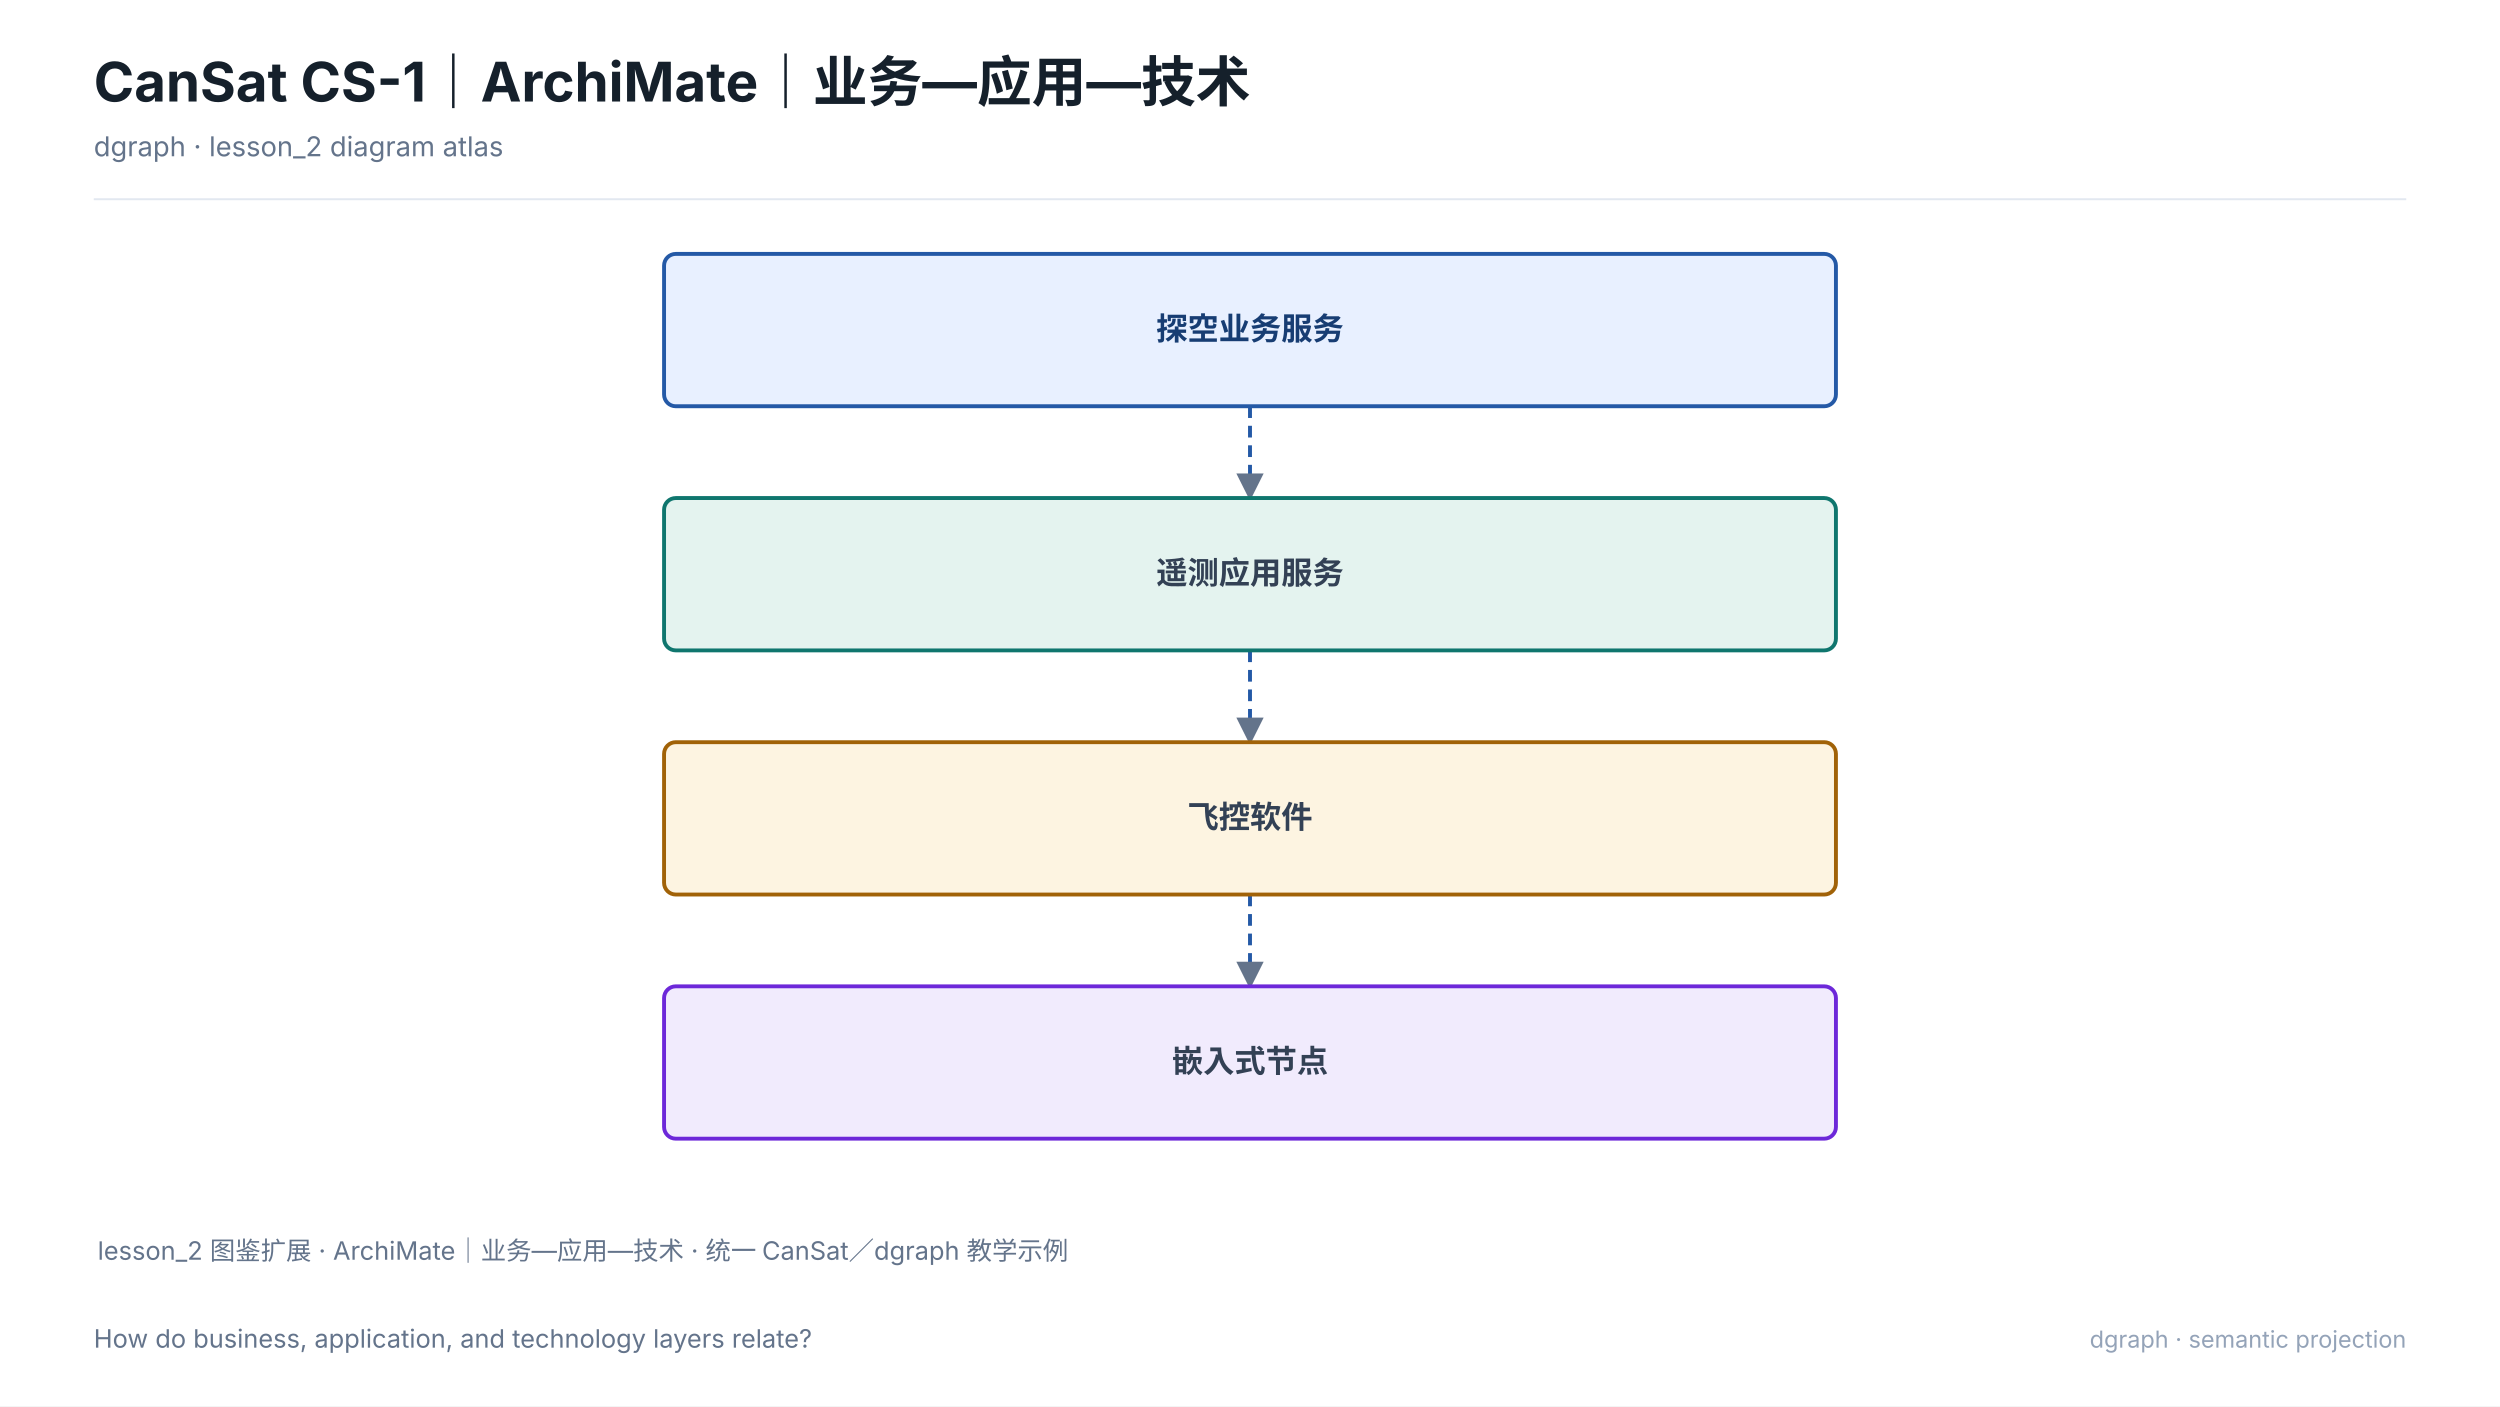
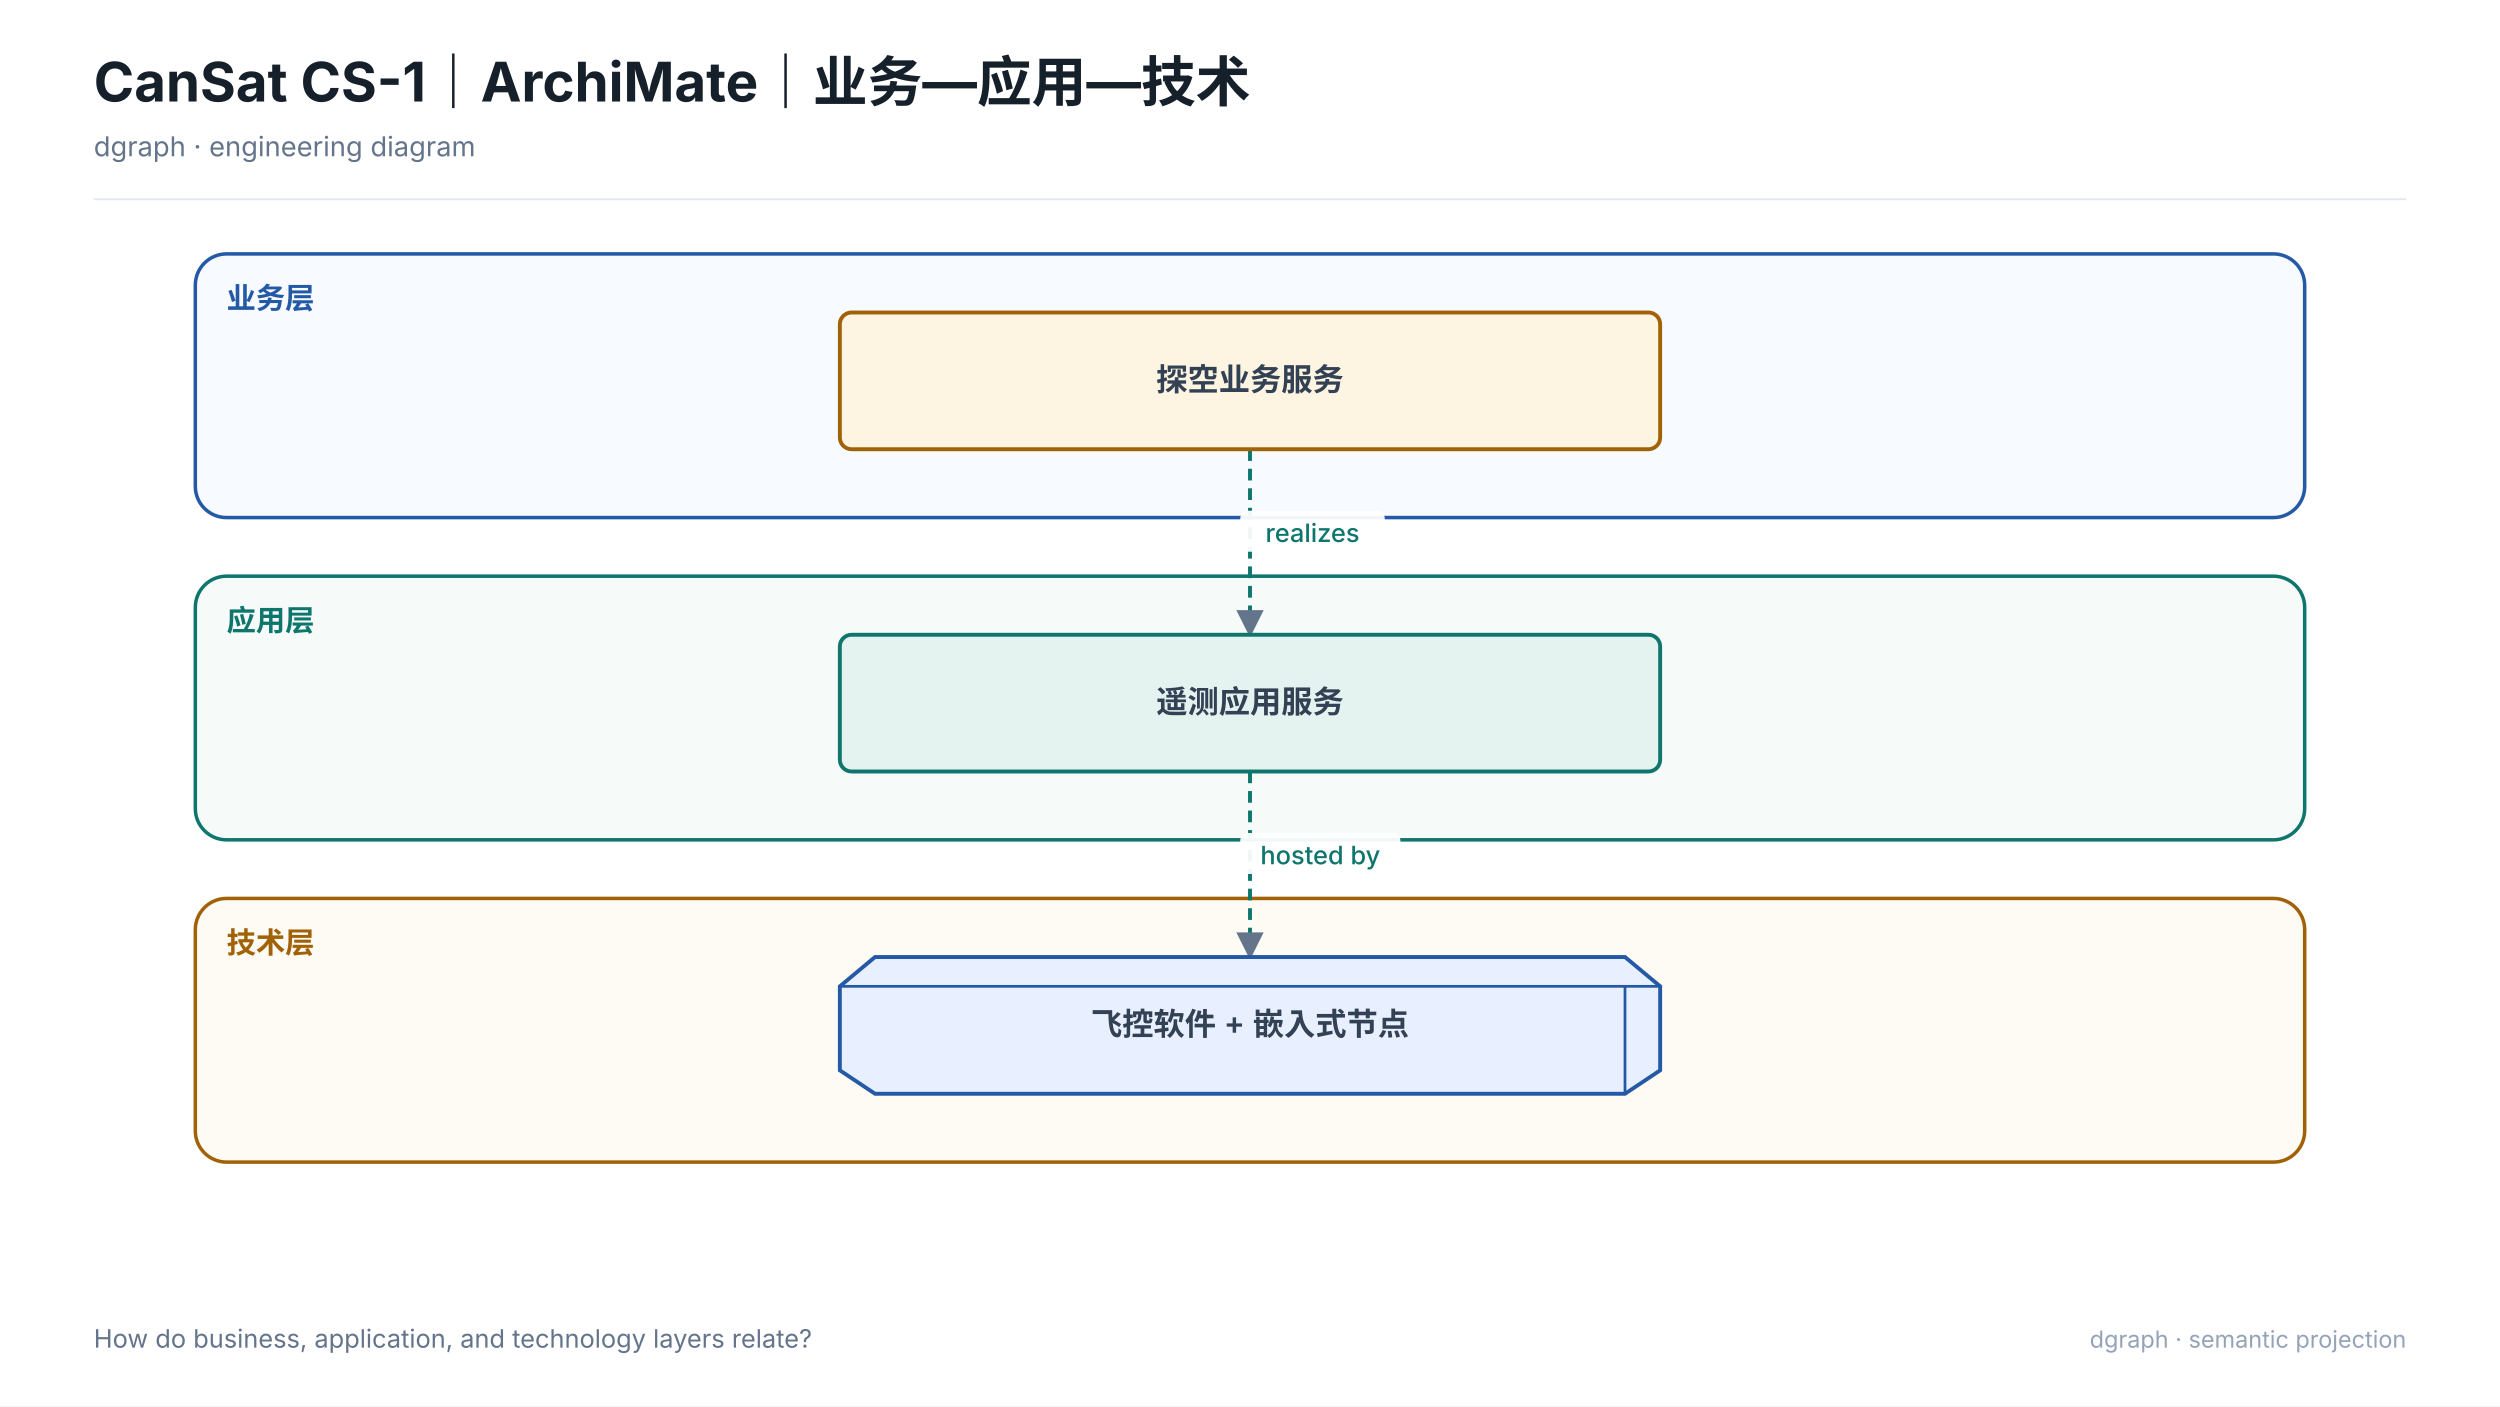
- <svg xmlns="http://www.w3.org/2000/svg" viewBox="0 0 1280 720" width="1280" height="720" font-family="-apple-system, PingFang SC, Hiragino Sans GB, Noto Sans SC, sans-serif">
+ <svg xmlns="http://www.w3.org/2000/svg" viewBox="0 0 1280 720" width="1280" height="720" font-family="-apple-system, PingFang SC, Hiragino Sans GB, Noto Sans SC, sans-serif" data-layout="archimate">
  <defs>
    <marker id="arrow" viewBox="0 0 10 10" refX="9" refY="5" markerWidth="7" markerHeight="7" orient="auto">
      <path d="M 0 0 L 10 5 L 0 10 z" fill="#64748b" />
    </marker>
  </defs>
  <rect width="1280" height="720" fill="#fff" />
  <text x="48" y="52" font-size="28" fill="#15202b" text-anchor="start" font-weight="750">CanSat CS-1｜ArchiMate｜业务—应用—技术</text>
-   <text x="48" y="80" font-size="14" fill="#64748b" text-anchor="start" font-weight="400">dgraph · lesson_2 diagram atlas</text>
+   <text x="48" y="80" font-size="14" fill="#64748b" text-anchor="start" font-weight="400">dgraph · engineering diagram</text>
  <line x1="48" y1="102" x2="1232" y2="102" stroke="#e2e8f0" />
-   <path d="M 640.0,208 L 640.0,255" fill="none" stroke="#2459a6" stroke-width="2" stroke-dasharray="6 4" marker-end="url(#arrow)" />
-   <path d="M 640.0,333 L 640.0,380" fill="none" stroke="#2459a6" stroke-width="2" stroke-dasharray="6 4" marker-end="url(#arrow)" />
-   <path d="M 640.0,458 L 640.0,505" fill="none" stroke="#2459a6" stroke-width="2" stroke-dasharray="6 4" marker-end="url(#arrow)" />
-   <g data-node-id="n0" data-source-id="Lesson2.x-archimate.n0" data-kind="block">
-     <rect x="340" y="130" width="600" height="78" rx="6" fill="#e8f0ff" stroke="#2459a6" stroke-width="2" />
-     <text x="640.0" y="174.0" font-size="16" fill="#173d73" text-anchor="middle" font-weight="600">探空业务服务</text>
+   <g data-group-id="layer0">
+     <rect x="100" y="130" width="1080" height="135" rx="16" fill="#e8f0ff" fill-opacity="0.35" stroke="#2459a6" stroke-width="1.8" />
+     <text x="116" y="158" font-size="15" fill="#2459a6" text-anchor="start" font-weight="700">业务层</text>
  </g>
-   <g data-node-id="n1" data-source-id="Lesson2.x-archimate.n1" data-kind="block">
-     <rect x="340" y="255" width="600" height="78" rx="6" fill="#e4f3ef" stroke="#0f766e" stroke-width="2" />
-     <text x="640.0" y="299.0" font-size="16" fill="#334155" text-anchor="middle" font-weight="600">遥测应用服务</text>
+   <g data-group-id="layer1">
+     <rect x="100" y="295" width="1080" height="135" rx="16" fill="#e4f3ef" fill-opacity="0.35" stroke="#0f766e" stroke-width="1.8" />
+     <text x="116" y="323" font-size="15" fill="#0f766e" text-anchor="start" font-weight="700">应用层</text>
  </g>
-   <g data-node-id="n2" data-source-id="Lesson2.x-archimate.n2" data-kind="block">
-     <rect x="340" y="380" width="600" height="78" rx="6" fill="#fdf4e1" stroke="#a16207" stroke-width="2" />
-     <text x="640.0" y="424.0" font-size="16" fill="#334155" text-anchor="middle" font-weight="600">飞控软件</text>
+   <g data-group-id="layer2">
+     <rect x="100" y="460" width="1080" height="135" rx="16" fill="#fdf4e1" fill-opacity="0.35" stroke="#a16207" stroke-width="1.8" />
+     <text x="116" y="488" font-size="15" fill="#a16207" text-anchor="start" font-weight="700">技术层</text>
  </g>
-   <g data-node-id="n3" data-source-id="Lesson2.x-archimate.n3" data-kind="block">
-     <rect x="340" y="505" width="600" height="78" rx="6" fill="#f1ebfd" stroke="#6d28d9" stroke-width="2" />
-     <text x="640.0" y="549.0" font-size="16" fill="#334155" text-anchor="middle" font-weight="600">嵌入式节点</text>
+   <path d="M 640.0,230 L 640.0,325" fill="none" stroke="#0f766e" stroke-width="2" stroke-dasharray="6 4" marker-end="url(#arrow)" />
+   <path d="M 640.0,395 L 640.0,490" fill="none" stroke="#0f766e" stroke-width="2" stroke-dasharray="6 4" marker-end="url(#arrow)" />
+   <g data-node-id="n0" data-source-id="Example.x-archimate.n0" data-kind="block">
+     <rect x="430" y="160" width="420" height="70" rx="6" fill="#fdf4e1" stroke="#a16207" stroke-width="2" />
+     <text x="640.0" y="200.0" font-size="16" fill="#334155" text-anchor="middle" font-weight="600">探空业务服务</text>
  </g>
-   <text x="50" y="645" font-size="13" fill="#64748b" text-anchor="start" font-weight="400">lesson_2 图鉴扩展 · ArchiMate｜业务—应用—技术 · 统一 CanSat／dgraph 教学示例</text>
+   <g data-node-id="n1" data-source-id="Example.x-archimate.n1" data-kind="block">
+     <rect x="430" y="325" width="420" height="70" rx="6" fill="#e4f3ef" stroke="#0f766e" stroke-width="2" />
+     <text x="640.0" y="365.0" font-size="16" fill="#334155" text-anchor="middle" font-weight="600">遥测应用服务</text>
+   </g>
+   <g data-node-id="n2" data-source-id="Example.x-archimate.n2" data-kind="node3d">
+     <path d="M 430 505 L 448 490 H 832 L 850 505 V 548 L 832 560 H 448 L 430 548 Z" fill="#e8f0ff" stroke="#2459a6" stroke-width="2" />
+     <path d="M 430 505 H 832 L 850 505 M 832 505 V 560" fill="none" stroke="#2459a6" stroke-width="1.4" />
+     <text x="640.0" y="530.0" font-size="16" fill="#334155" text-anchor="middle" font-weight="600">飞控软件 + 嵌入式节点</text>
+   </g>
+   <rect x="635.0" y="261.5" width="74" height="21" rx="4" fill="#fff" fill-opacity=".94" />
+   <text x="672.0" y="277.5" font-size="13" fill="#0f766e" text-anchor="middle" font-weight="500">realizes</text>
+   <rect x="635.0" y="426.5" width="82" height="21" rx="4" fill="#fff" fill-opacity=".94" />
+   <text x="676.0" y="442.5" font-size="13" fill="#0f766e" text-anchor="middle" font-weight="500">hosted by</text>
  <text x="48" y="690" font-size="13" fill="#64748b" text-anchor="start" font-weight="400">How do business, application, and technology layers relate?</text>
  <text x="1232" y="690" font-size="12" fill="#94a3b8" text-anchor="end" font-weight="400">dgraph · semantic projection</text>
</svg>
